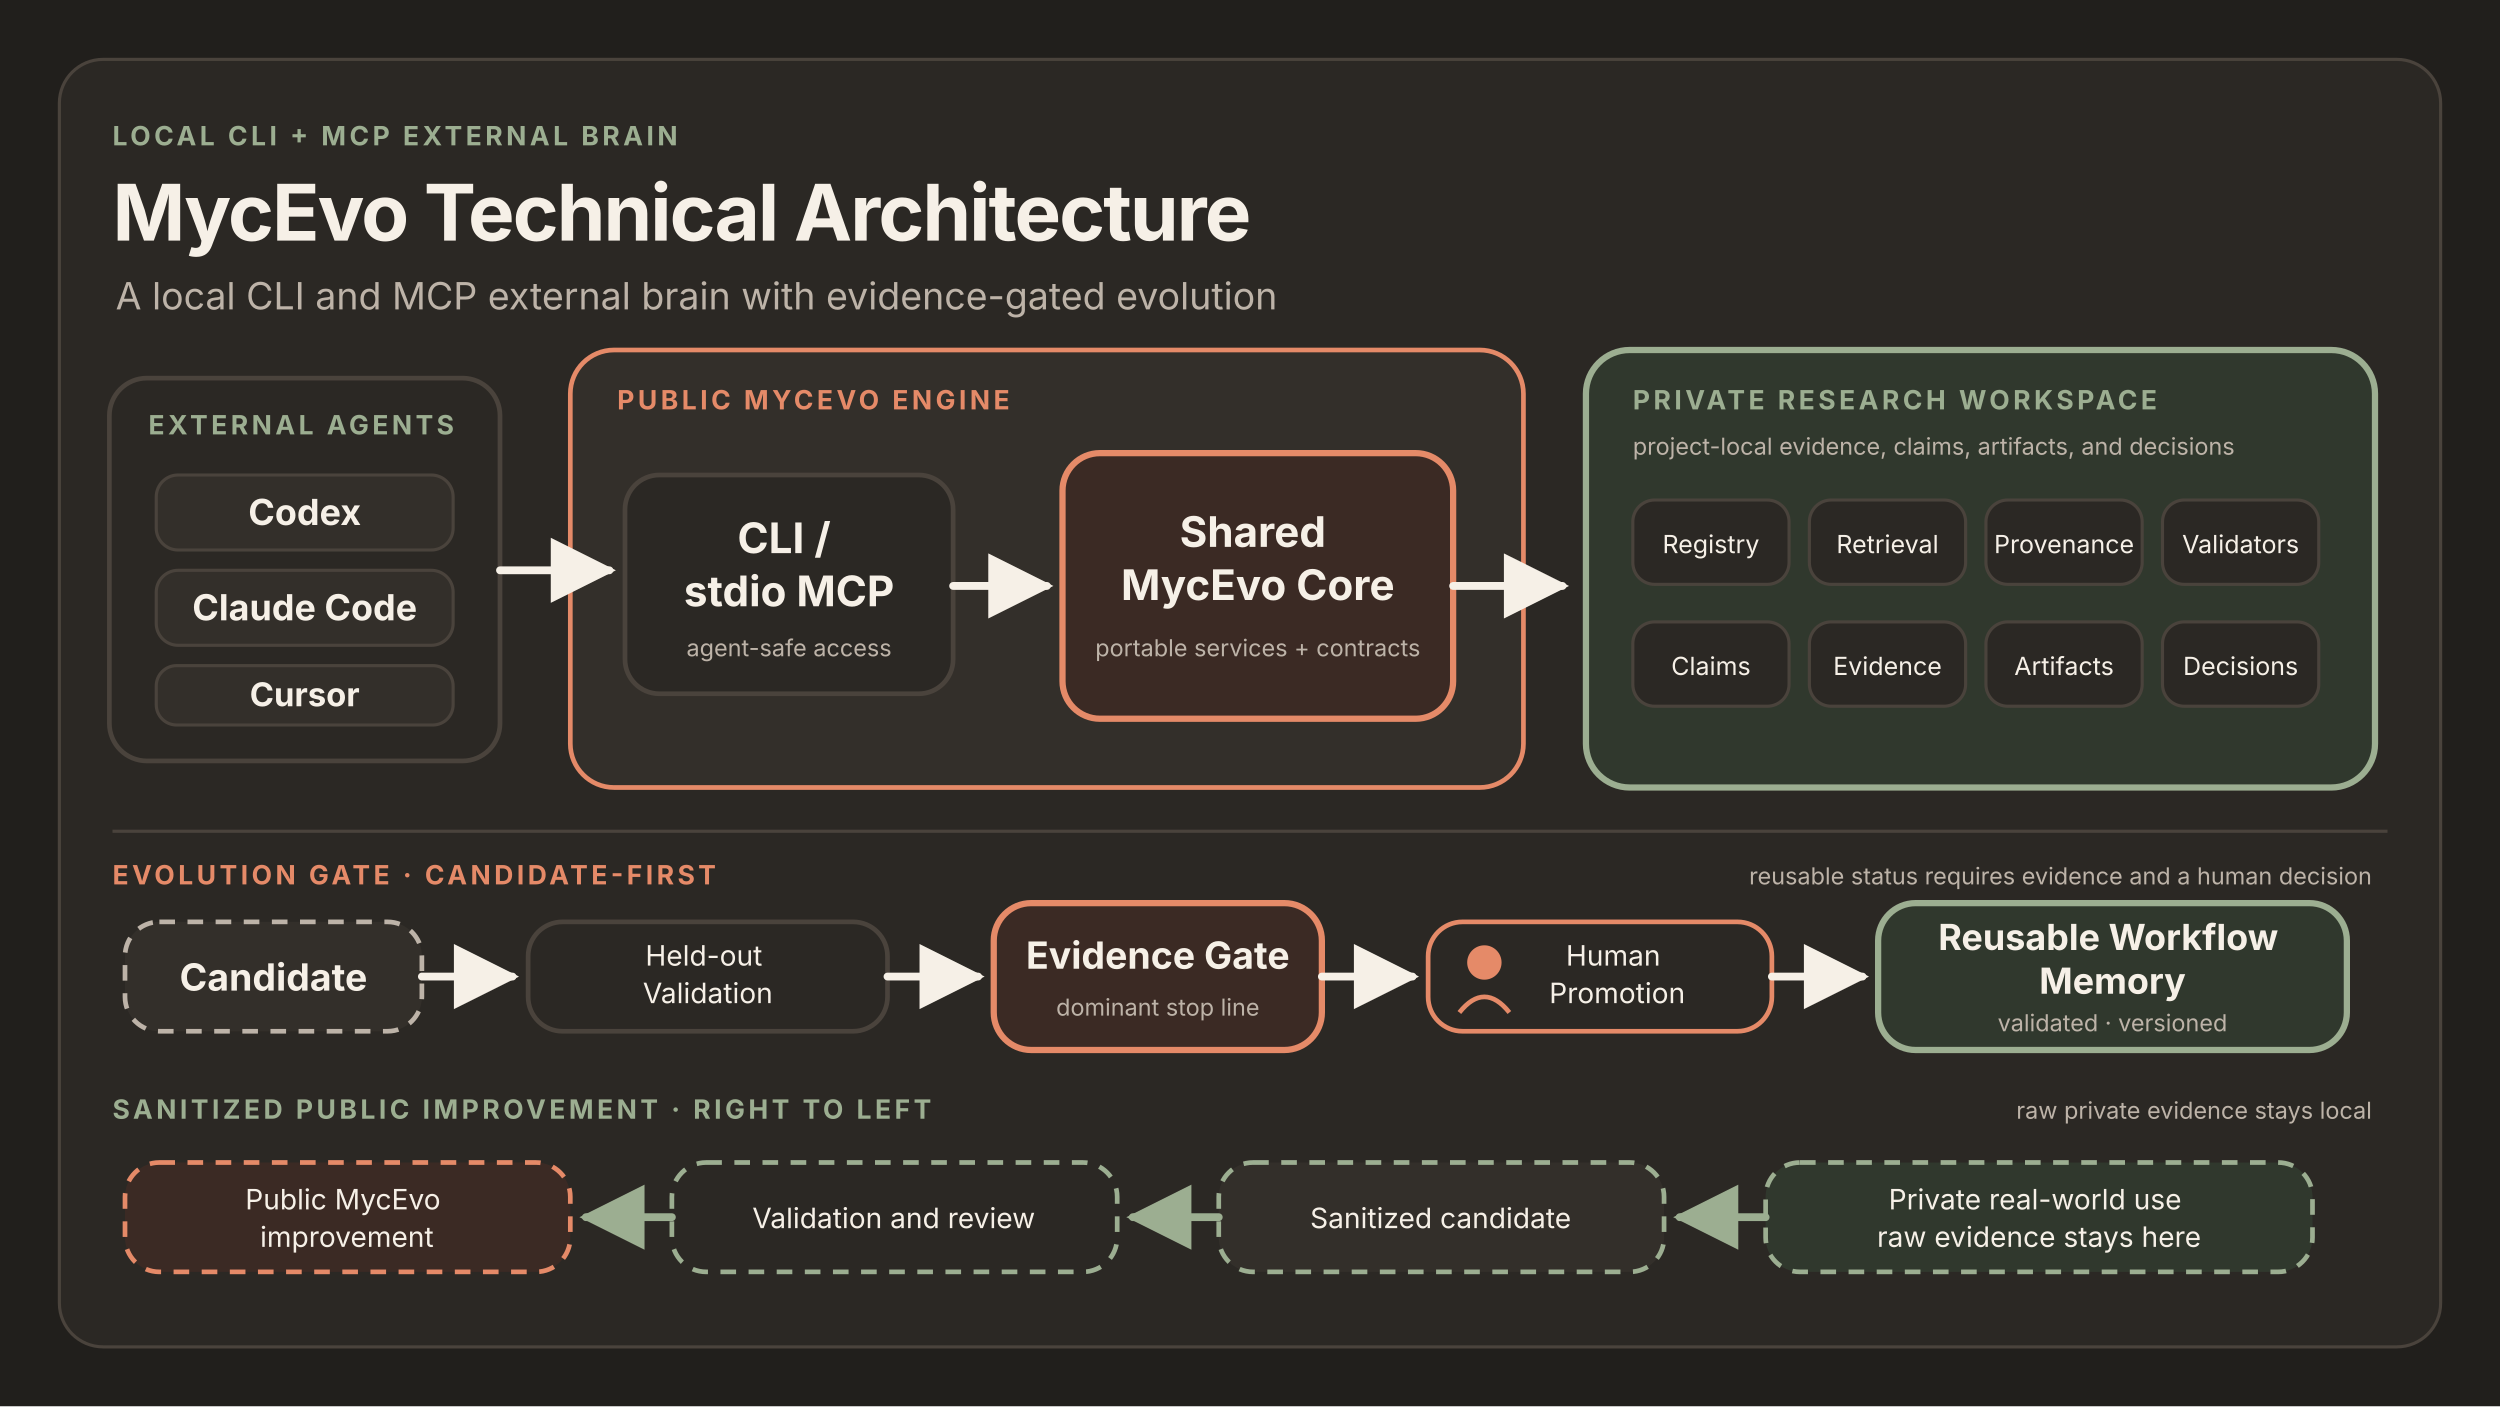
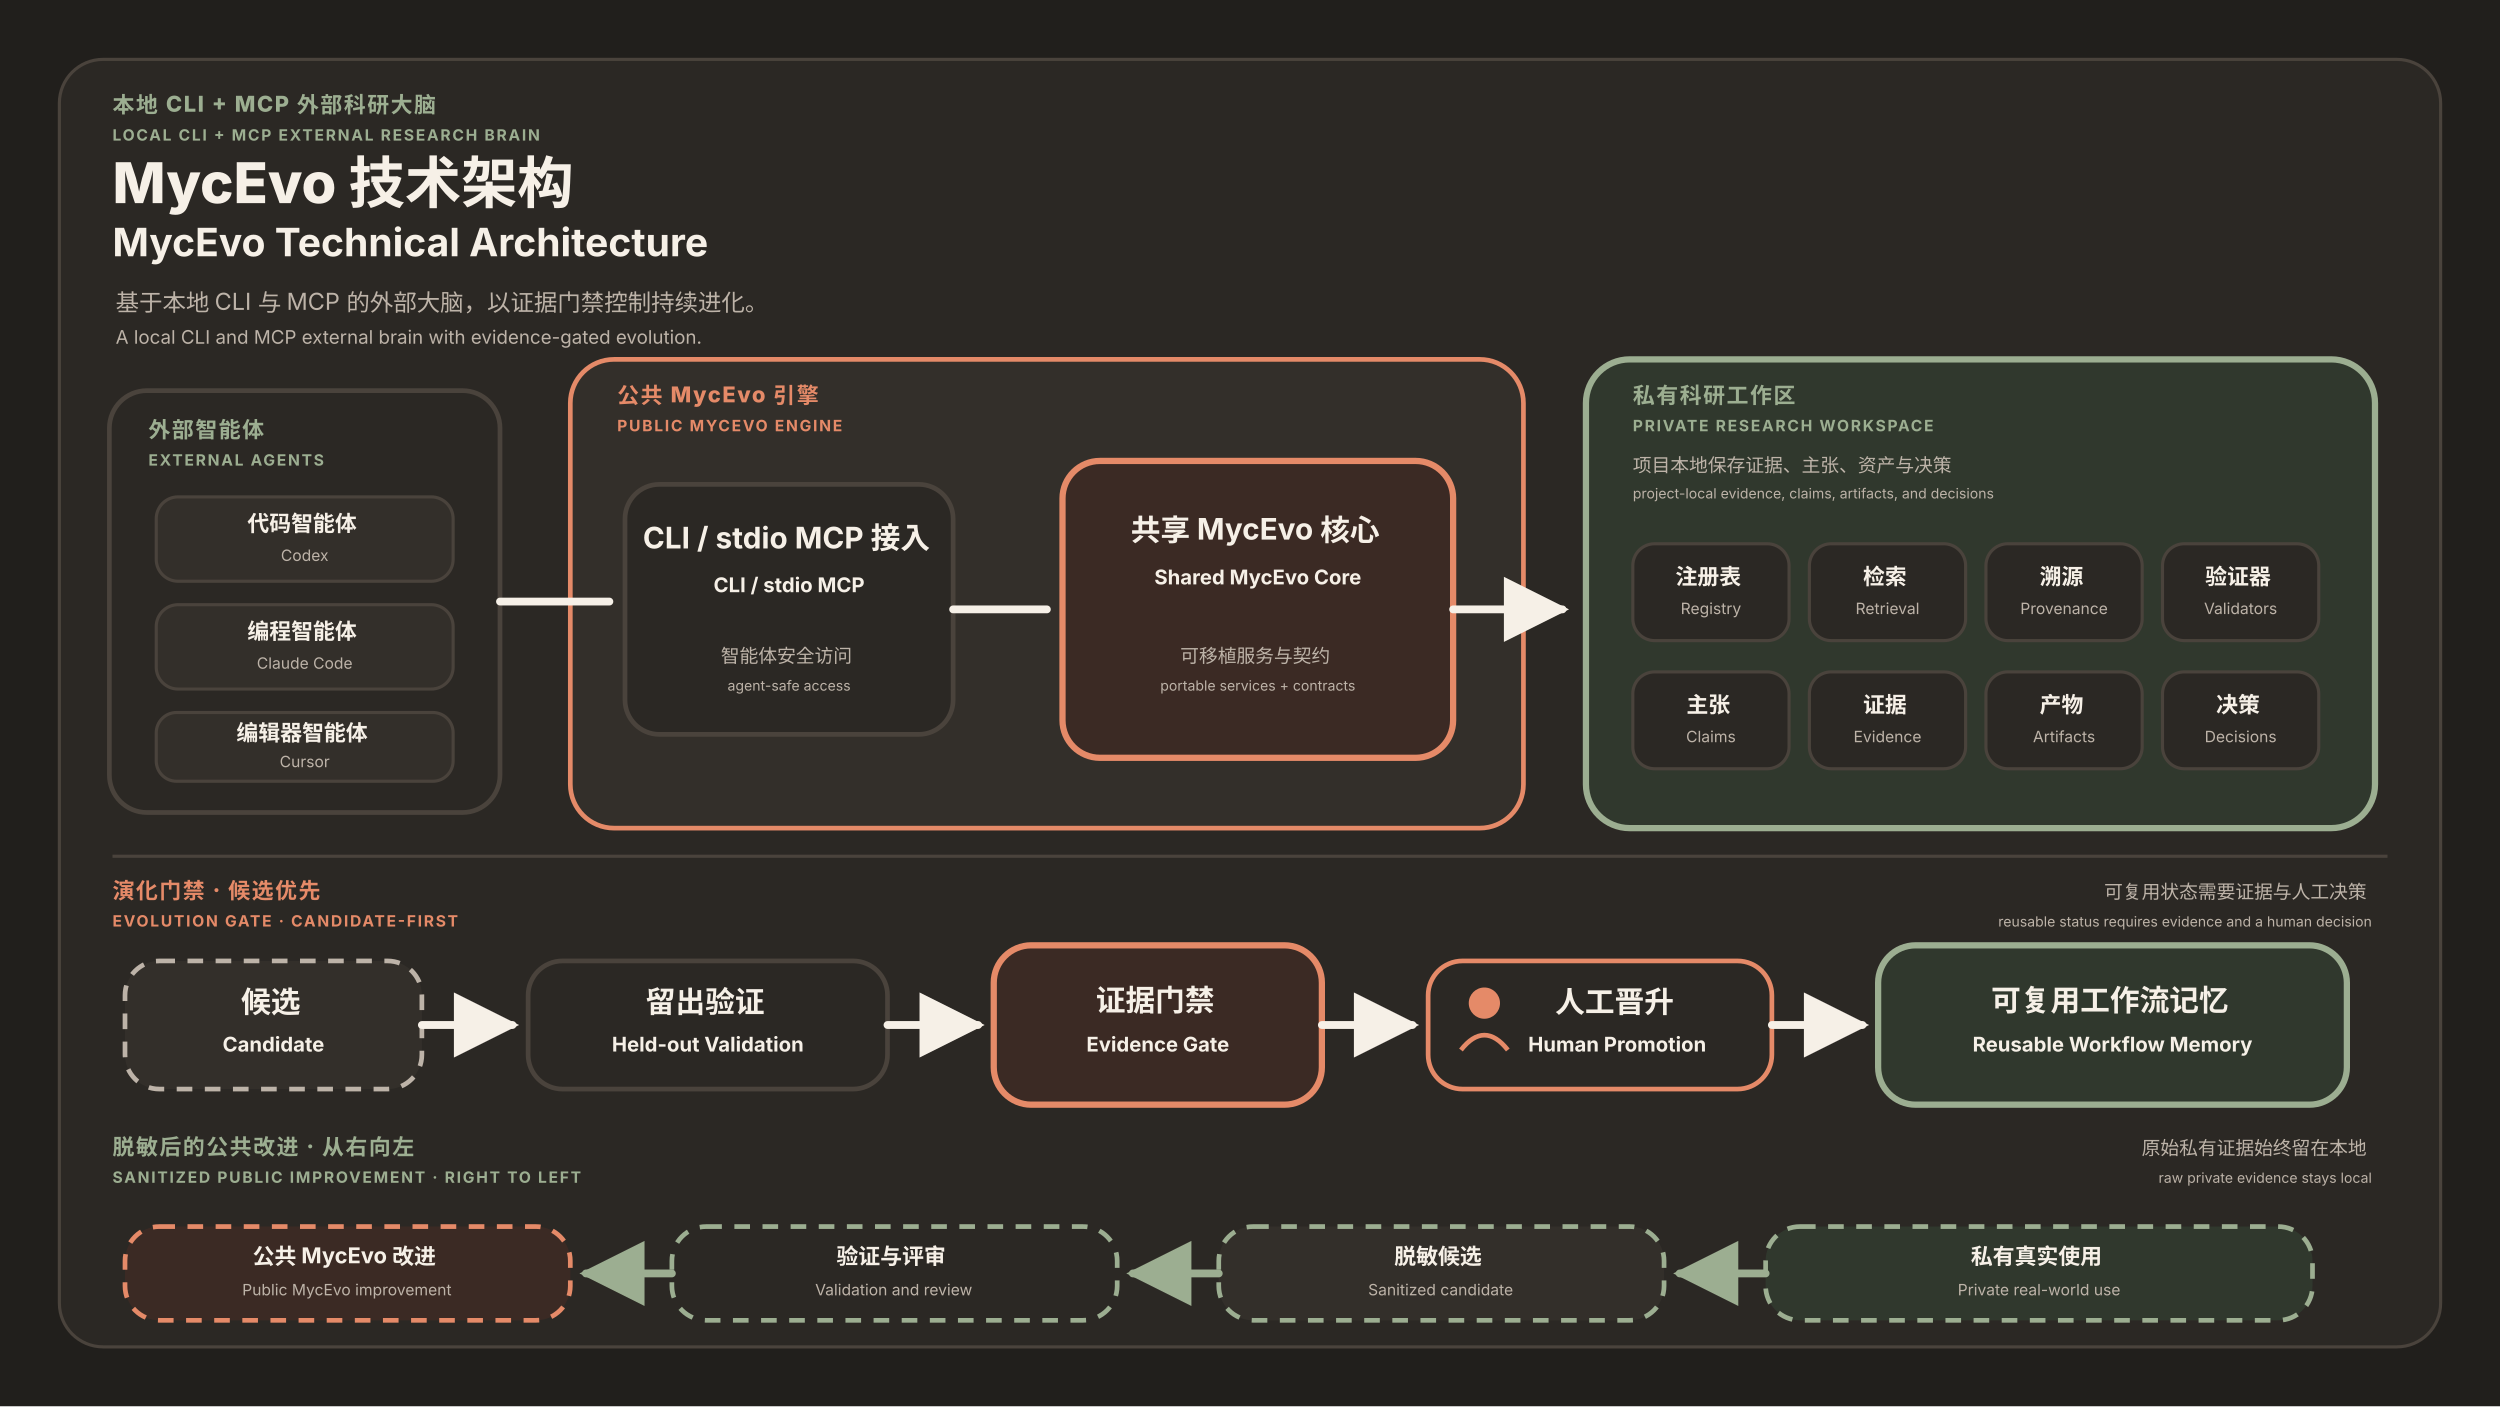
<svg xmlns="http://www.w3.org/2000/svg" width="1600" height="900" viewBox="0 0 1600 900" role="img" aria-labelledby="technical-dark-title technical-dark-desc">
  <defs>
    <marker id="technical-dark-arrow" viewBox="0 0 12 12" refX="10" refY="6" markerWidth="10" markerHeight="10" orient="auto-start-reverse">
      <path d="M1 1 L11 6 L1 11 Z" fill="#F6F0E7" />
    </marker>
    <marker id="technical-dark-forest-arrow" viewBox="0 0 12 12" refX="10" refY="6" markerWidth="10" markerHeight="10" orient="auto-start-reverse">
      <path d="M1 1 L11 6 L1 11 Z" fill="#9CAE91" />
    </marker>
    <style>
    text { font-family: Inter, Arial, system-ui, Noto Sans SC, Microsoft YaHei, PingFang SC, sans-serif; fill: #F6F0E7; }
-     .title { font-size: 50px; font-weight: 750; letter-spacing: -1.2px; }
-     .subtitle { font-size: 24px; fill: #BDB3A8; }
-     .eyebrow { font-size: 17px; font-weight: 750; letter-spacing: 2.2px; fill: #9CAE91; }
-     .stage { font-size: 27px; font-weight: 750; }
-     .small { font-size: 18px; fill: #BDB3A8; }
-     .micro { font-size: 15px; fill: #BDB3A8; }
-     .pill { font-size: 15px; font-weight: 750; letter-spacing: 1.2px; }
+     .brow-zh { font-size: 14px; font-weight: 760; letter-spacing: 1px; fill: #9CAE91; }
+     .brow-en { font-size: 10px; font-weight: 720; letter-spacing: 1.1px; fill: #9CAE91; }
+     .title-zh { font-size: 36px; font-weight: 760; }
+     .title-en { font-size: 25px; font-weight: 680; }
+     .sub-zh { font-size: 15px; fill: #BDB3A8; }
+     .sub-en { font-size: 12px; fill: #BDB3A8; }
+     .node-zh { font-size: 19px; font-weight: 750; }
+     .node-en { font-size: 13px; font-weight: 680; }
+     .small-zh { font-size: 14px; font-weight: 650; }
+     .small-en { font-size: 10px; fill: #BDB3A8; }
+     .micro-zh { font-size: 12px; fill: #BDB3A8; }
+     .micro-en { font-size: 9px; fill: #BDB3A8; }
    .flow { fill: none; stroke: #F6F0E7; stroke-width: 5; stroke-linecap: round; marker-end: url(#technical-dark-arrow); }
    .feedback { fill: none; stroke: #9CAE91; stroke-width: 5; stroke-linecap: round; marker-end: url(#technical-dark-forest-arrow); }
-     .line { fill: none; stroke: #4A433C; stroke-width: 3; stroke-linecap: round; }
  </style>
  </defs>
  <rect width="1600" height="900" fill="#211F1C" />
  <rect x="38" y="38" width="1524" height="824" rx="28" fill="#2B2824" stroke="#4A433C" stroke-width="2" />
-   <text x="72" y="93" class="eyebrow">LOCAL CLI + MCP EXTERNAL BRAIN</text>
-   <text x="72" y="154" class="title">MycEvo Technical Architecture</text>
-   <text x="74" y="198" class="subtitle">A local CLI and MCP external brain with evidence-gated evolution</text>
-   <rect x="70" y="242" width="250" height="245" rx="24" fill="#2B2824" stroke="#4A433C" stroke-width="3" />
-   <text x="95" y="278" class="eyebrow">EXTERNAL AGENTS</text>
-   <rect x="100" y="304" width="190" height="48" rx="14" fill="#332F2A" stroke="#4A433C" stroke-width="2" />
-   <text x="195" y="336" text-anchor="middle" class="stage" style="font-size:23px">Codex</text>
-   <rect x="100" y="365" width="190" height="48" rx="14" fill="#332F2A" stroke="#4A433C" stroke-width="2" />
-   <text x="195" y="397" text-anchor="middle" class="stage" style="font-size:23px">Claude Code</text>
-   <rect x="100" y="426" width="190" height="38" rx="13" fill="#332F2A" stroke="#4A433C" stroke-width="2" />
-   <text x="195" y="452" text-anchor="middle" class="stage" style="font-size:21px">Cursor</text>
-   <rect x="365" y="224" width="610" height="280" rx="28" fill="#332F2A" stroke="#E58A68" stroke-width="3" />
-   <text x="395" y="262" class="eyebrow" style="fill:#E58A68">PUBLIC MYCEVO ENGINE</text>
-   <rect x="400" y="304" width="210" height="140" rx="22" fill="#2B2824" stroke="#4A433C" stroke-width="3" />
-   <text x="505" y="354" text-anchor="middle" class="stage">
-     <tspan x="505">CLI /</tspan>
-     <tspan x="505" dy="34">stdio MCP</tspan>
-   </text>
-   <text x="505" y="420" text-anchor="middle" class="micro">agent-safe access</text>
-   <rect x="680" y="290" width="250" height="170" rx="24" fill="#3B2A24" stroke="#E58A68" stroke-width="4" />
-   <text x="805" y="350" text-anchor="middle" class="stage">
-     <tspan x="805">Shared</tspan>
-     <tspan x="805" dy="34">MycEvo Core</tspan>
-   </text>
-   <text x="805" y="420" text-anchor="middle" class="micro">portable services + contracts</text>
-   <path d="M320 365 H390" class="flow" />
-   <path d="M610 375 H670" class="flow" />
-   <path d="M930 375 H1000" class="flow" />
-   <rect x="1015" y="224" width="505" height="280" rx="28" fill="#30382D" stroke="#9CAE91" stroke-width="4" />
-   <text x="1045" y="262" class="eyebrow">PRIVATE RESEARCH WORKSPACE</text>
-   <text x="1045" y="291" class="micro">project-local evidence, claims, artifacts, and decisions</text>
-   <rect x="1045" y="320" width="100" height="54" rx="14" fill="#2B2824" stroke="#4A433C" stroke-width="2" />
-   <text x="1095" y="354" text-anchor="middle" class="small" style="fill:#F6F0E7;font-size:16px">Registry</text>
-   <rect x="1158" y="320" width="100" height="54" rx="14" fill="#2B2824" stroke="#4A433C" stroke-width="2" />
-   <text x="1208" y="354" text-anchor="middle" class="small" style="fill:#F6F0E7;font-size:16px">Retrieval</text>
-   <rect x="1271" y="320" width="100" height="54" rx="14" fill="#2B2824" stroke="#4A433C" stroke-width="2" />
-   <text x="1321" y="354" text-anchor="middle" class="small" style="fill:#F6F0E7;font-size:16px">Provenance</text>
-   <rect x="1384" y="320" width="100" height="54" rx="14" fill="#2B2824" stroke="#4A433C" stroke-width="2" />
-   <text x="1434" y="354" text-anchor="middle" class="small" style="fill:#F6F0E7;font-size:16px">Validators</text>
-   <rect x="1045" y="398" width="100" height="54" rx="14" fill="#2B2824" stroke="#4A433C" stroke-width="2" />
-   <text x="1095" y="432" text-anchor="middle" class="small" style="fill:#F6F0E7;font-size:16px">Claims</text>
-   <rect x="1158" y="398" width="100" height="54" rx="14" fill="#2B2824" stroke="#4A433C" stroke-width="2" />
-   <text x="1208" y="432" text-anchor="middle" class="small" style="fill:#F6F0E7;font-size:16px">Evidence</text>
-   <rect x="1271" y="398" width="100" height="54" rx="14" fill="#2B2824" stroke="#4A433C" stroke-width="2" />
-   <text x="1321" y="432" text-anchor="middle" class="small" style="fill:#F6F0E7;font-size:16px">Artifacts</text>
-   <rect x="1384" y="398" width="100" height="54" rx="14" fill="#2B2824" stroke="#4A433C" stroke-width="2" />
-   <text x="1434" y="432" text-anchor="middle" class="small" style="fill:#F6F0E7;font-size:16px">Decisions</text>
-   <line x1="72" y1="532" x2="1528" y2="532" stroke="#4A433C" stroke-width="2" />
-   <text x="72" y="566" class="eyebrow" style="fill:#E58A68">EVOLUTION GATE · CANDIDATE-FIRST</text>
-   <text x="1518" y="566" text-anchor="end" class="micro">reusable status requires evidence and a human decision</text>
-   <g aria-label="Candidate to reusable workflow memory gate">
-     <rect x="80" y="590" width="190" height="70" rx="22" fill="#332F2A" stroke="#BDB3A8" stroke-width="3" stroke-dasharray="10 8" />
-     <text x="175" y="634" text-anchor="middle" class="stage" style="font-size:24px">Candidate</text>
-     <path d="M270 625 H328" class="flow" />
-     <rect x="338" y="590" width="230" height="70" rx="22" fill="#2B2824" stroke="#4A433C" stroke-width="3" />
-     <text x="453" y="618" text-anchor="middle" class="small" style="fill:#F6F0E7">
-       <tspan x="453">Held-out</tspan>
-       <tspan x="453" dy="24">Validation</tspan>
-     </text>
-     <path d="M568 625 H626" class="flow" />
-     <rect x="636" y="578" width="210" height="94" rx="24" fill="#3B2A24" stroke="#E58A68" stroke-width="4" />
-     <text x="741" y="620" text-anchor="middle" class="stage" style="font-size:24px">Evidence Gate</text>
-     <text x="741" y="650" text-anchor="middle" class="micro">dominant stop line</text>
-     <path d="M846 625 H904" class="flow" />
-     <rect x="914" y="590" width="220" height="70" rx="22" fill="#2B2824" stroke="#E58A68" stroke-width="3" />
-     <circle cx="950" cy="616" r="11" fill="#E58A68" />
-     <path d="M934 648 Q950 628 966 648" fill="none" stroke="#E58A68" stroke-width="3" />
-     <text x="1035" y="618" text-anchor="middle" class="small" style="fill:#F6F0E7">
-       <tspan x="1035">Human</tspan>
-       <tspan x="1035" dy="24">Promotion</tspan>
-     </text>
-     <path d="M1134 625 H1192" class="flow" />
-     <rect x="1202" y="578" width="300" height="94" rx="24" fill="#30382D" stroke="#9CAE91" stroke-width="4" />
-     <text x="1352" y="608" text-anchor="middle" class="stage" style="font-size:23px">
-       <tspan x="1352">Reusable Workflow</tspan>
-       <tspan x="1352" dy="28">Memory</tspan>
-     </text>
-     <text x="1352" y="660" text-anchor="middle" class="micro">validated · versioned</text>
+   <text x="72" y="72">
+     <tspan x="72" class="brow-zh">本地 CLI + MCP 外部科研大脑</tspan>
+     <tspan x="72" dy="18" class="brow-en">LOCAL CLI + MCP EXTERNAL RESEARCH BRAIN</tspan>
+   </text>
+   <text x="72" y="130">
+     <tspan x="72" class="title-zh">MycEvo 技术架构</tspan>
+     <tspan x="72" dy="34" class="title-en">MycEvo Technical Architecture</tspan>
+   </text>
+   <text x="74" y="199">
+     <tspan x="74" class="sub-zh">基于本地 CLI 与 MCP 的外部大脑，以证据门禁控制持续进化。</tspan>
+     <tspan x="74" dy="21" class="sub-en">A local CLI and MCP external brain with evidence-gated evolution.</tspan>
+   </text>
+   <rect x="70" y="250" width="250" height="270" rx="24" fill="#2B2824" stroke="#4A433C" stroke-width="3" />
+   <text x="95" y="280">
+     <tspan x="95" class="brow-zh">外部智能体</tspan>
+     <tspan x="95" dy="18" class="brow-en">EXTERNAL AGENTS</tspan>
+   </text>
+   <rect x="100" y="318" width="190" height="54" rx="14" fill="#332F2A" stroke="#4A433C" stroke-width="2" />
+   <text x="195" y="340" text-anchor="middle">
+     <tspan x="195" class="small-zh">代码智能体</tspan>
+     <tspan x="195" dy="19" class="small-en">Codex</tspan>
+   </text>
+   <rect x="100" y="387" width="190" height="54" rx="14" fill="#332F2A" stroke="#4A433C" stroke-width="2" />
+   <text x="195" y="409" text-anchor="middle">
+     <tspan x="195" class="small-zh">编程智能体</tspan>
+     <tspan x="195" dy="19" class="small-en">Claude Code</tspan>
+   </text>
+   <rect x="100" y="456" width="190" height="44" rx="13" fill="#332F2A" stroke="#4A433C" stroke-width="2" />
+   <text x="195" y="474" text-anchor="middle">
+     <tspan x="195" class="small-zh">编辑器智能体</tspan>
+     <tspan x="195" dy="17" class="small-en">Cursor</tspan>
+   </text>
+   <rect x="365" y="230" width="610" height="300" rx="28" fill="#332F2A" stroke="#E58A68" stroke-width="3" />
+   <text x="395" y="258">
+     <tspan x="395" class="brow-zh" style="fill:#E58A68">公共 MycEvo 引擎</tspan>
+     <tspan x="395" dy="18" class="brow-en" style="fill:#E58A68">PUBLIC MYCEVO ENGINE</tspan>
+   </text>
+   <rect x="400" y="310" width="210" height="160" rx="22" fill="#2B2824" stroke="#4A433C" stroke-width="3" />
+   <text x="505" y="351" text-anchor="middle">
+     <tspan x="505" class="node-zh">CLI / stdio MCP 接入</tspan>
+     <tspan x="505" dy="28" class="node-en">CLI / stdio MCP</tspan>
+   </text>
+   <text x="505" y="424" text-anchor="middle">
+     <tspan x="505" class="micro-zh">智能体安全访问</tspan>
+     <tspan x="505" dy="18" class="micro-en">agent-safe access</tspan>
+   </text>
+   <rect x="680" y="295" width="250" height="190" rx="24" fill="#3B2A24" stroke="#E58A68" stroke-width="4" />
+   <text x="805" y="346" text-anchor="middle">
+     <tspan x="805" class="node-zh">共享 MycEvo 核心</tspan>
+     <tspan x="805" dy="28" class="node-en">Shared MycEvo Core</tspan>
+   </text>
+   <text x="805" y="424" text-anchor="middle">
+     <tspan x="805" class="micro-zh">可移植服务与契约</tspan>
+     <tspan x="805" dy="18" class="micro-en">portable services + contracts</tspan>
+   </text>
+   <path d="M320 385 H390 M610 390 H670 M930 390 H1000" class="flow" />
+   <rect x="1015" y="230" width="505" height="300" rx="28" fill="#30382D" stroke="#9CAE91" stroke-width="4" />
+   <text x="1045" y="258">
+     <tspan x="1045" class="brow-zh">私有科研工作区</tspan>
+     <tspan x="1045" dy="18" class="brow-en">PRIVATE RESEARCH WORKSPACE</tspan>
+   </text>
+   <text x="1045" y="302">
+     <tspan x="1045" class="micro-zh">项目本地保存证据、主张、资产与决策</tspan>
+     <tspan x="1045" dy="17" class="micro-en">project-local evidence, claims, artifacts, and decisions</tspan>
+   </text>
+   <g aria-label="私有科研工作区模块 / Private workspace modules">
+     <rect x="1045" y="348" width="100" height="62" rx="14" fill="#2B2824" stroke="#4A433C" stroke-width="2" />
+     <text x="1095" y="374" text-anchor="middle">
+       <tspan x="1095" class="small-zh">注册表</tspan>
+       <tspan x="1095" dy="19" class="small-en">Registry</tspan>
+     </text>
+     <rect x="1158" y="348" width="100" height="62" rx="14" fill="#2B2824" stroke="#4A433C" stroke-width="2" />
+     <text x="1208" y="374" text-anchor="middle">
+       <tspan x="1208" class="small-zh">检索</tspan>
+       <tspan x="1208" dy="19" class="small-en">Retrieval</tspan>
+     </text>
+     <rect x="1271" y="348" width="100" height="62" rx="14" fill="#2B2824" stroke="#4A433C" stroke-width="2" />
+     <text x="1321" y="374" text-anchor="middle">
+       <tspan x="1321" class="small-zh">溯源</tspan>
+       <tspan x="1321" dy="19" class="small-en">Provenance</tspan>
+     </text>
+     <rect x="1384" y="348" width="100" height="62" rx="14" fill="#2B2824" stroke="#4A433C" stroke-width="2" />
+     <text x="1434" y="374" text-anchor="middle">
+       <tspan x="1434" class="small-zh">验证器</tspan>
+       <tspan x="1434" dy="19" class="small-en">Validators</tspan>
+     </text>
+     <rect x="1045" y="430" width="100" height="62" rx="14" fill="#2B2824" stroke="#4A433C" stroke-width="2" />
+     <text x="1095" y="456" text-anchor="middle">
+       <tspan x="1095" class="small-zh">主张</tspan>
+       <tspan x="1095" dy="19" class="small-en">Claims</tspan>
+     </text>
+     <rect x="1158" y="430" width="100" height="62" rx="14" fill="#2B2824" stroke="#4A433C" stroke-width="2" />
+     <text x="1208" y="456" text-anchor="middle">
+       <tspan x="1208" class="small-zh">证据</tspan>
+       <tspan x="1208" dy="19" class="small-en">Evidence</tspan>
+     </text>
+     <rect x="1271" y="430" width="100" height="62" rx="14" fill="#2B2824" stroke="#4A433C" stroke-width="2" />
+     <text x="1321" y="456" text-anchor="middle">
+       <tspan x="1321" class="small-zh">产物</tspan>
+       <tspan x="1321" dy="19" class="small-en">Artifacts</tspan>
+     </text>
+     <rect x="1384" y="430" width="100" height="62" rx="14" fill="#2B2824" stroke="#4A433C" stroke-width="2" />
+     <text x="1434" y="456" text-anchor="middle">
+       <tspan x="1434" class="small-zh">决策</tspan>
+       <tspan x="1434" dy="19" class="small-en">Decisions</tspan>
+     </text>
  </g>
-   <text x="72" y="716" class="eyebrow">SANITIZED PUBLIC IMPROVEMENT · RIGHT TO LEFT</text>
-   <text x="1518" y="716" text-anchor="end" class="micro">raw private evidence stays local</text>
-   <g aria-label="Private real-world use to sanitized candidate to validation and review to public MycEvo improvement">
-     <rect x="1130" y="744" width="350" height="70" rx="22" fill="#30382D" stroke="#9CAE91" stroke-width="3" stroke-dasharray="10 8" />
-     <text x="1305" y="774" text-anchor="middle" class="small" style="fill:#F6F0E7">
-       <tspan x="1305">Private real-world use</tspan>
-       <tspan x="1305" dy="24">raw evidence stays here</tspan>
-     </text>
-     <path d="M1130 779 H1075" class="feedback" />
-     <rect x="780" y="744" width="285" height="70" rx="22" fill="#332F2A" stroke="#9CAE91" stroke-width="3" stroke-dasharray="10 8" />
-     <text x="922" y="786" text-anchor="middle" class="small" style="fill:#F6F0E7">Sanitized candidate</text>
-     <path d="M780 779 H725" class="feedback" />
-     <rect x="430" y="744" width="285" height="70" rx="22" fill="#2B2824" stroke="#9CAE91" stroke-width="3" stroke-dasharray="10 8" />
-     <text x="572" y="786" text-anchor="middle" class="small" style="fill:#F6F0E7">Validation and review</text>
-     <path d="M430 779 H375" class="feedback" />
-     <rect x="80" y="744" width="285" height="70" rx="22" fill="#3B2A24" stroke="#E58A68" stroke-width="3" stroke-dasharray="10 8" />
-     <text x="222" y="774" text-anchor="middle" class="small" style="fill:#F6F0E7">
-       <tspan x="222">Public MycEvo</tspan>
-       <tspan x="222" dy="24">improvement</tspan>
+   <line x1="72" y1="548" x2="1528" y2="548" stroke="#4A433C" stroke-width="2" />
+   <text x="72" y="575">
+     <tspan x="72" class="brow-zh" style="fill:#E58A68">演化门禁 · 候选优先</tspan>
+     <tspan x="72" dy="18" class="brow-en" style="fill:#E58A68">EVOLUTION GATE · CANDIDATE-FIRST</tspan>
+   </text>
+   <text x="1518" y="575" text-anchor="end">
+     <tspan x="1518" class="micro-zh">可复用状态需要证据与人工决策</tspan>
+     <tspan x="1518" dy="18" class="micro-en">reusable status requires evidence and a human decision</tspan>
+   </text>
+   <g aria-label="候选到可复用工作流记忆门禁 / Candidate to reusable workflow memory gate">
+     <rect x="80" y="615" width="190" height="82" rx="22" fill="#332F2A" stroke="#BDB3A8" stroke-width="3" stroke-dasharray="10 8" />
+     <text x="175" y="648" text-anchor="middle">
+       <tspan x="175" class="node-zh">候选</tspan>
+       <tspan x="175" dy="25" class="node-en">Candidate</tspan>
+     </text>
+     <path d="M270 656 H328" class="flow" />
+     <rect x="338" y="615" width="230" height="82" rx="22" fill="#2B2824" stroke="#4A433C" stroke-width="3" />
+     <text x="453" y="648" text-anchor="middle">
+       <tspan x="453" class="node-zh">留出验证</tspan>
+       <tspan x="453" dy="25" class="node-en">Held-out Validation</tspan>
+     </text>
+     <path d="M568 656 H626" class="flow" />
+     <rect x="636" y="605" width="210" height="102" rx="24" fill="#3B2A24" stroke="#E58A68" stroke-width="4" />
+     <text x="741" y="647" text-anchor="middle">
+       <tspan x="741" class="node-zh">证据门禁</tspan>
+       <tspan x="741" dy="26" class="node-en">Evidence Gate</tspan>
+     </text>
+     <path d="M846 656 H904" class="flow" />
+     <rect x="914" y="615" width="220" height="82" rx="22" fill="#2B2824" stroke="#E58A68" stroke-width="3" />
+     <circle cx="950" cy="642" r="10" fill="#E58A68" />
+     <path d="M935 672 Q950 653 965 672" fill="none" stroke="#E58A68" stroke-width="3" />
+     <text x="1035" y="648" text-anchor="middle">
+       <tspan x="1035" class="node-zh">人工晋升</tspan>
+       <tspan x="1035" dy="25" class="node-en">Human Promotion</tspan>
+     </text>
+     <path d="M1134 656 H1192" class="flow" />
+     <rect x="1202" y="605" width="300" height="102" rx="24" fill="#30382D" stroke="#9CAE91" stroke-width="4" />
+     <text x="1352" y="647" text-anchor="middle">
+       <tspan x="1352" class="node-zh">可复用工作流记忆</tspan>
+       <tspan x="1352" dy="26" class="node-en">Reusable Workflow Memory</tspan>
+     </text>
+   </g>
+   <text x="72" y="739">
+     <tspan x="72" class="brow-zh">脱敏后的公共改进 · 从右向左</tspan>
+     <tspan x="72" dy="18" class="brow-en">SANITIZED PUBLIC IMPROVEMENT · RIGHT TO LEFT</tspan>
+   </text>
+   <text x="1518" y="739" text-anchor="end">
+     <tspan x="1518" class="micro-zh">原始私有证据始终留在本地</tspan>
+     <tspan x="1518" dy="18" class="micro-en">raw private evidence stays local</tspan>
+   </text>
+   <g aria-label="私有真实使用到脱敏候选、验证评审和公共改进 / Private use to sanitized public improvement">
+     <rect x="1130" y="785" width="350" height="60" rx="22" fill="#30382D" stroke="#9CAE91" stroke-width="3" stroke-dasharray="10 8" />
+     <text x="1305" y="809" text-anchor="middle">
+       <tspan x="1305" class="small-zh">私有真实使用</tspan>
+       <tspan x="1305" dy="20" class="small-en">Private real-world use</tspan>
+     </text>
+     <path d="M1130 815 H1075" class="feedback" />
+     <rect x="780" y="785" width="285" height="60" rx="22" fill="#332F2A" stroke="#9CAE91" stroke-width="3" stroke-dasharray="10 8" />
+     <text x="922" y="809" text-anchor="middle">
+       <tspan x="922" class="small-zh">脱敏候选</tspan>
+       <tspan x="922" dy="20" class="small-en">Sanitized candidate</tspan>
+     </text>
+     <path d="M780 815 H725" class="feedback" />
+     <rect x="430" y="785" width="285" height="60" rx="22" fill="#2B2824" stroke="#9CAE91" stroke-width="3" stroke-dasharray="10 8" />
+     <text x="572" y="809" text-anchor="middle">
+       <tspan x="572" class="small-zh">验证与评审</tspan>
+       <tspan x="572" dy="20" class="small-en">Validation and review</tspan>
+     </text>
+     <path d="M430 815 H375" class="feedback" />
+     <rect x="80" y="785" width="285" height="60" rx="22" fill="#3B2A24" stroke="#E58A68" stroke-width="3" stroke-dasharray="10 8" />
+     <text x="222" y="809" text-anchor="middle">
+       <tspan x="222" class="small-zh">公共 MycEvo 改进</tspan>
+       <tspan x="222" dy="20" class="small-en">Public MycEvo improvement</tspan>
    </text>
  </g>
</svg>
